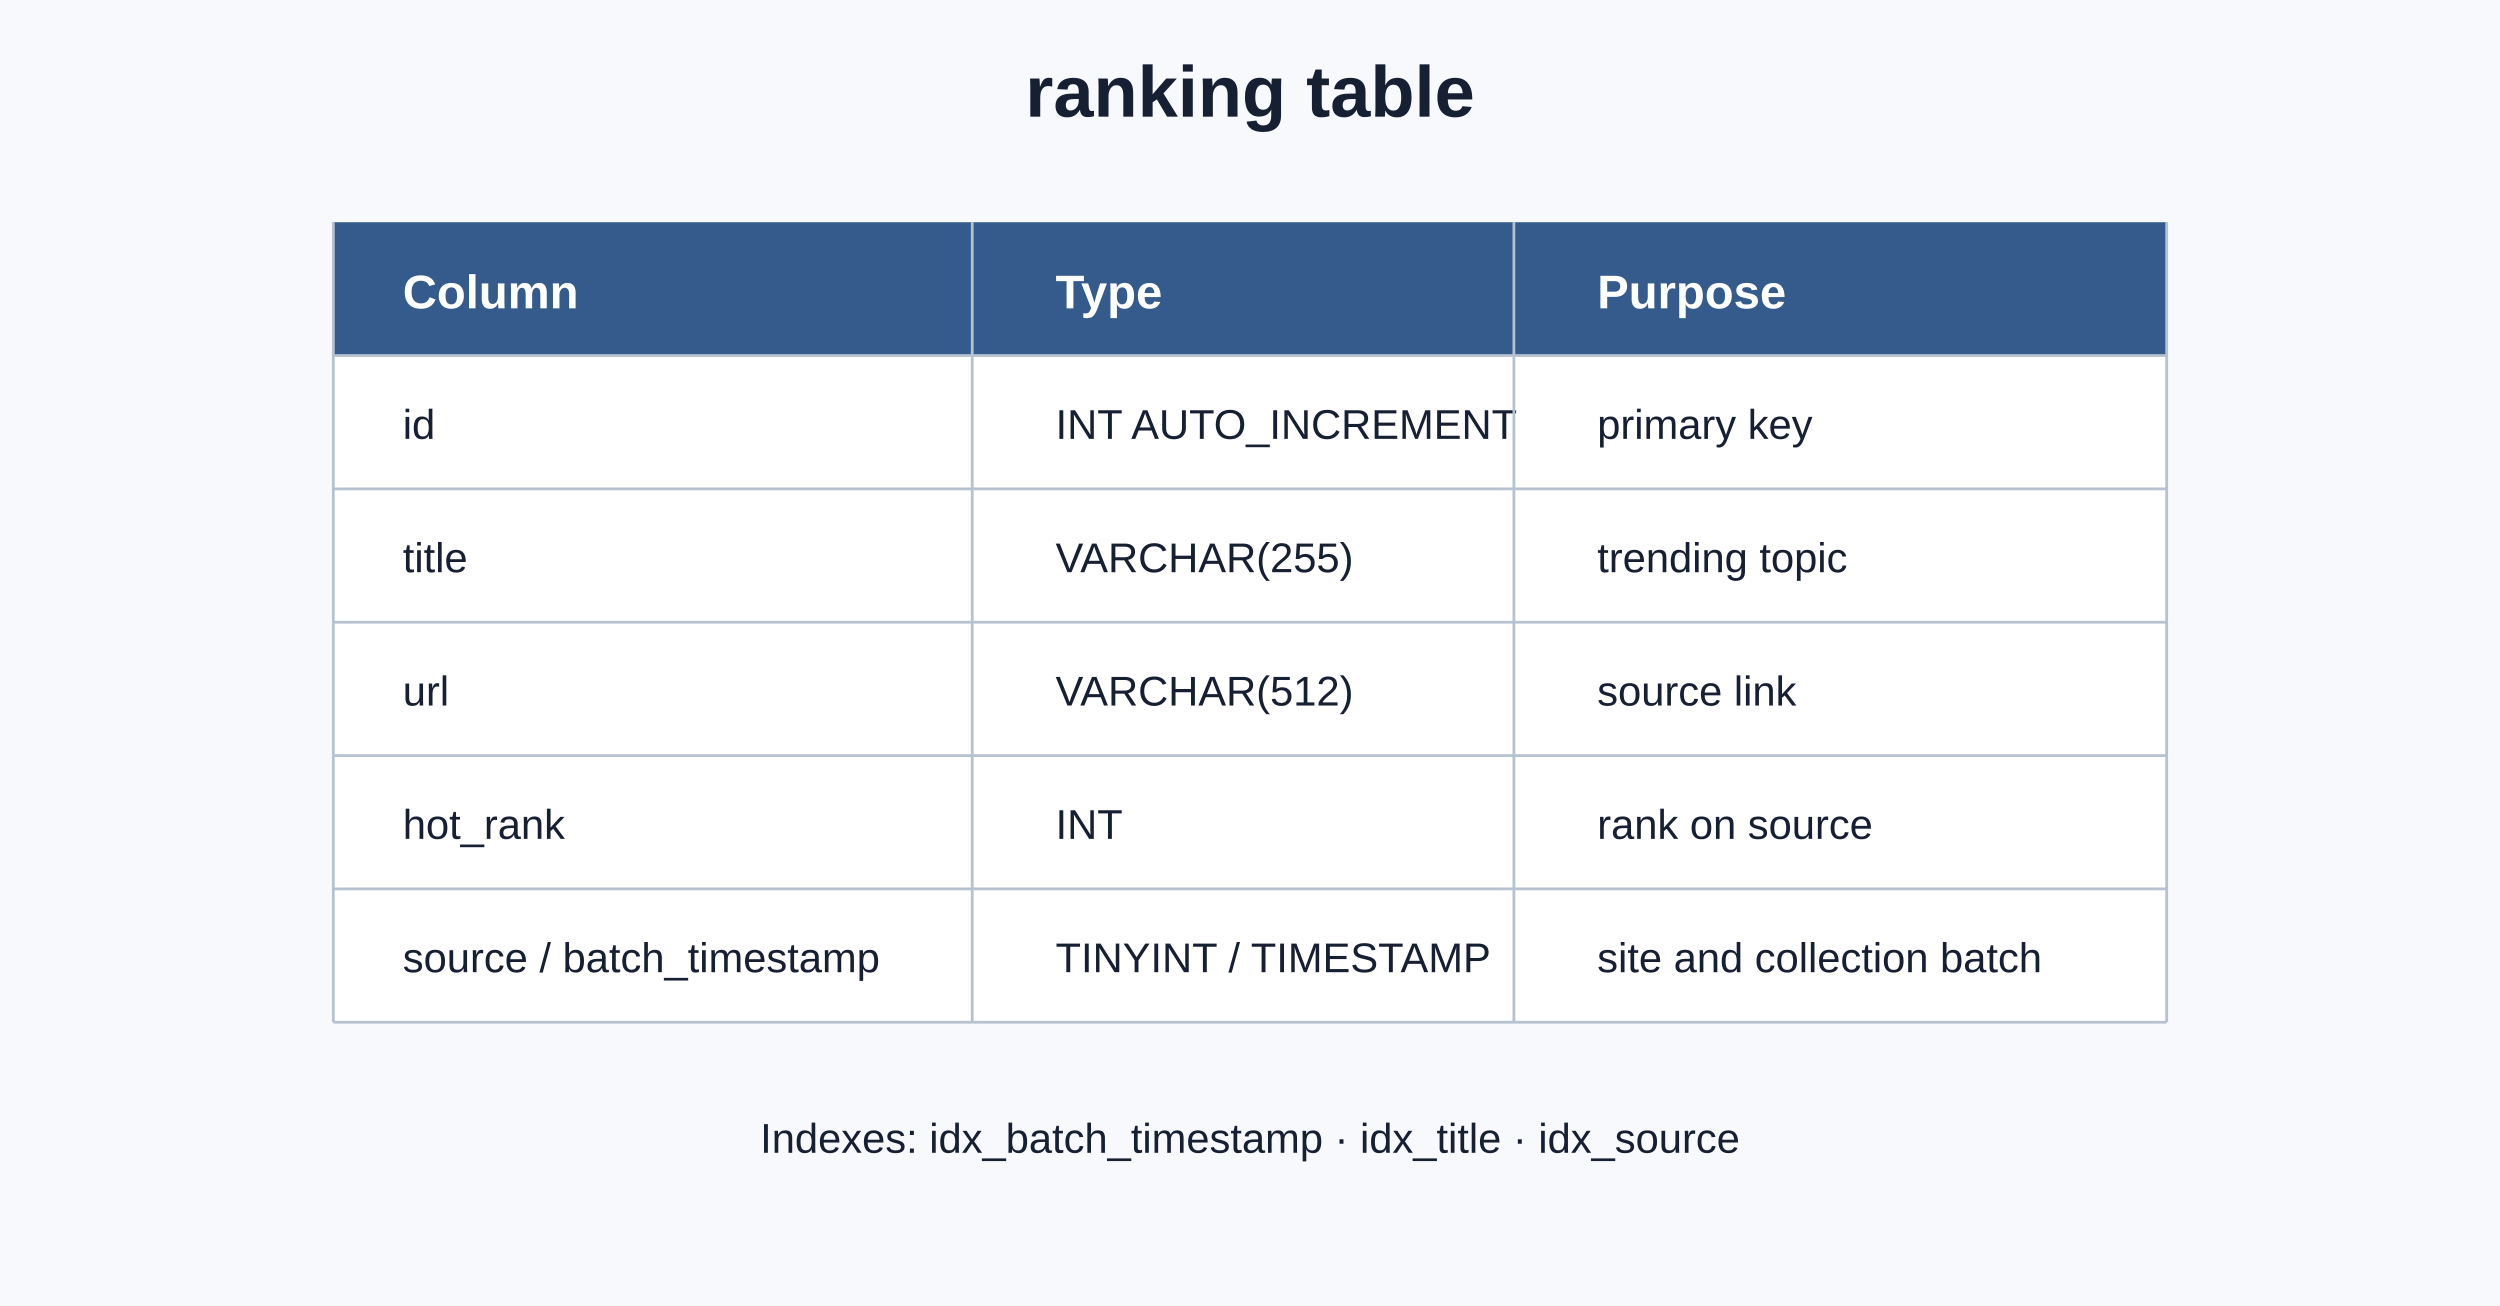
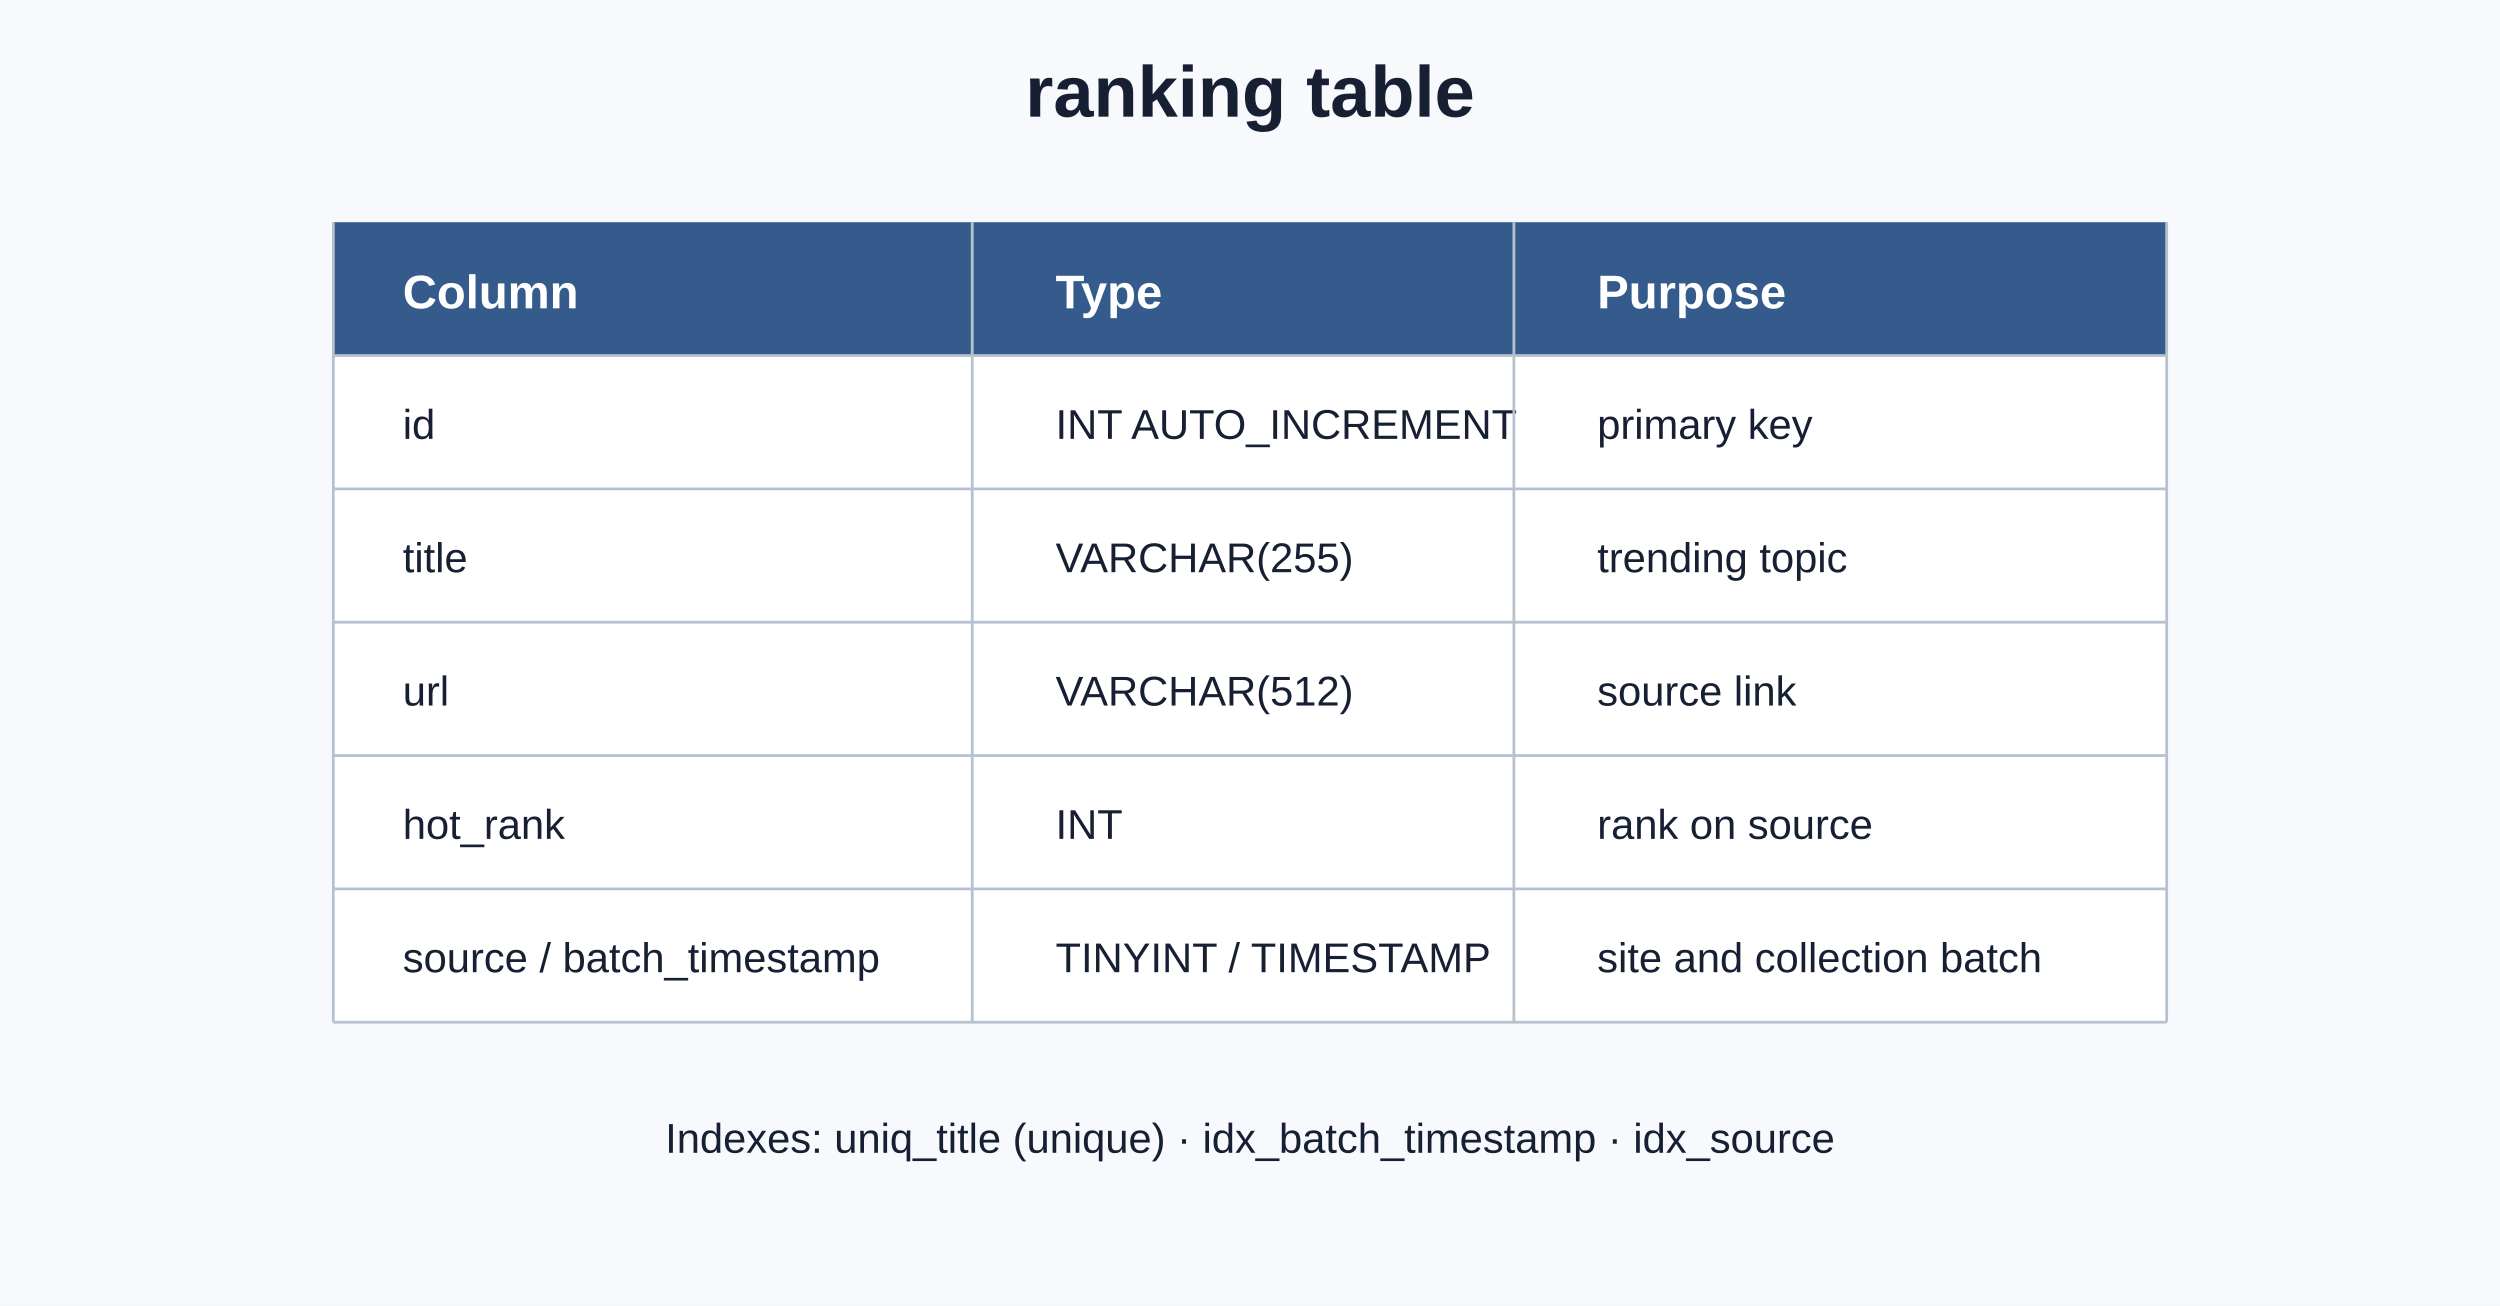
<svg xmlns="http://www.w3.org/2000/svg" width="900" height="470" viewBox="0 0 900 470">
  <style>text{font-family:Arial,sans-serif;fill:#172033}.title{font-size:26px;font-weight:700}.head{font-size:17px;font-weight:700;fill:white}.cell{font-size:15px}.line{stroke:#b7c2d0;stroke-width:1}</style>
  <rect width="900" height="470" fill="#f7f9fc" />
  <text x="450" y="42" text-anchor="middle" class="title">ranking table</text>
  <rect x="120" y="80" width="660" height="48" fill="#345b8c" />
  <text x="145" y="111" class="head">Column</text>
  <text x="380" y="111" class="head">Type</text>
  <text x="575" y="111" class="head">Purpose</text>
  <g fill="white">
    <rect x="120" y="128" width="660" height="48" />
    <rect x="120" y="176" width="660" height="48" />
    <rect x="120" y="224" width="660" height="48" />
    <rect x="120" y="272" width="660" height="48" />
    <rect x="120" y="320" width="660" height="48" />
  </g>
  <g class="cell">
    <text x="145" y="158">id</text>
    <text x="380" y="158">INT AUTO_INCREMENT</text>
    <text x="575" y="158">primary key</text>
    <text x="145" y="206">title</text>
    <text x="380" y="206">VARCHAR(255)</text>
    <text x="575" y="206">trending topic</text>
    <text x="145" y="254">url</text>
    <text x="380" y="254">VARCHAR(512)</text>
    <text x="575" y="254">source link</text>
    <text x="145" y="302">hot_rank</text>
    <text x="380" y="302">INT</text>
    <text x="575" y="302">rank on source</text>
    <text x="145" y="350">source / batch_timestamp</text>
    <text x="380" y="350">TINYINT / TIMESTAMP</text>
    <text x="575" y="350">site and collection batch</text>
  </g>
  <g class="line">
    <path d="M120 80V368M350 80V368M545 80V368M780 80V368M120 128H780M120 176H780M120 224H780M120 272H780M120 320H780M120 368H780" />
  </g>
-   <text x="450" y="415" text-anchor="middle" class="cell">Indexes: idx_batch_timestamp · idx_title · idx_source</text>
+   <text x="450" y="415" text-anchor="middle" class="cell">Indexes: uniq_title (unique) · idx_batch_timestamp · idx_source</text>
</svg>
